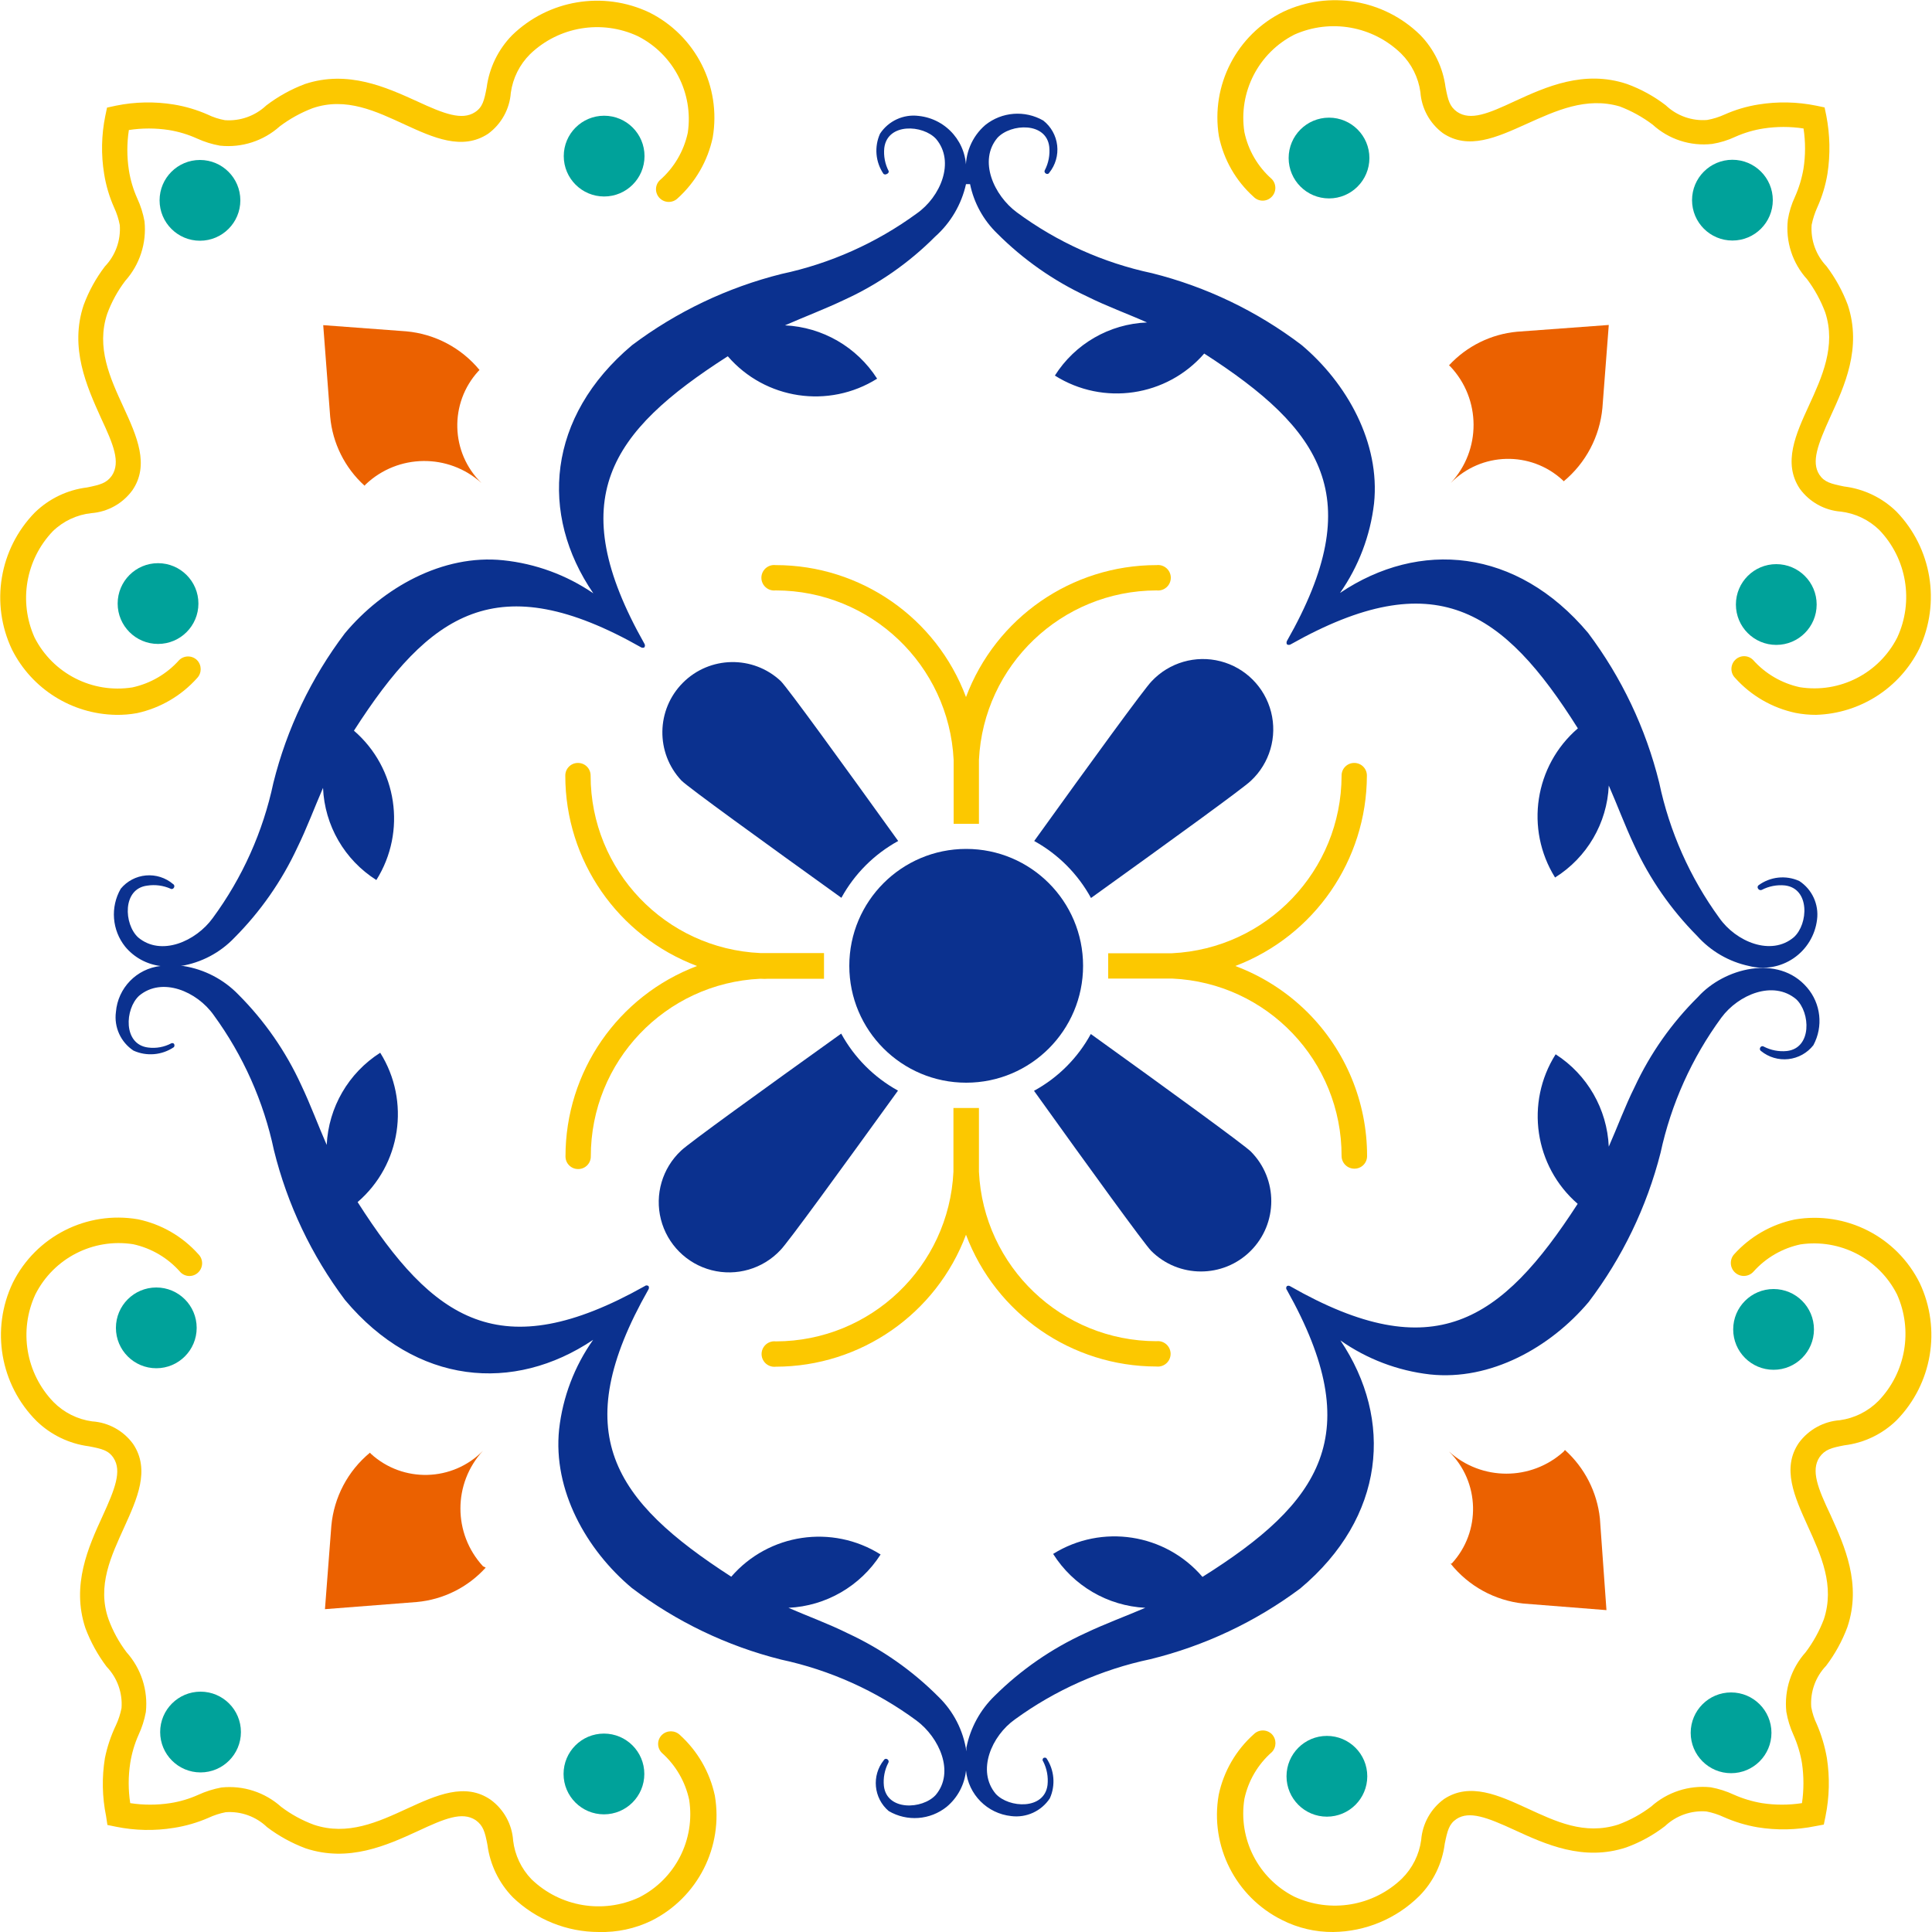
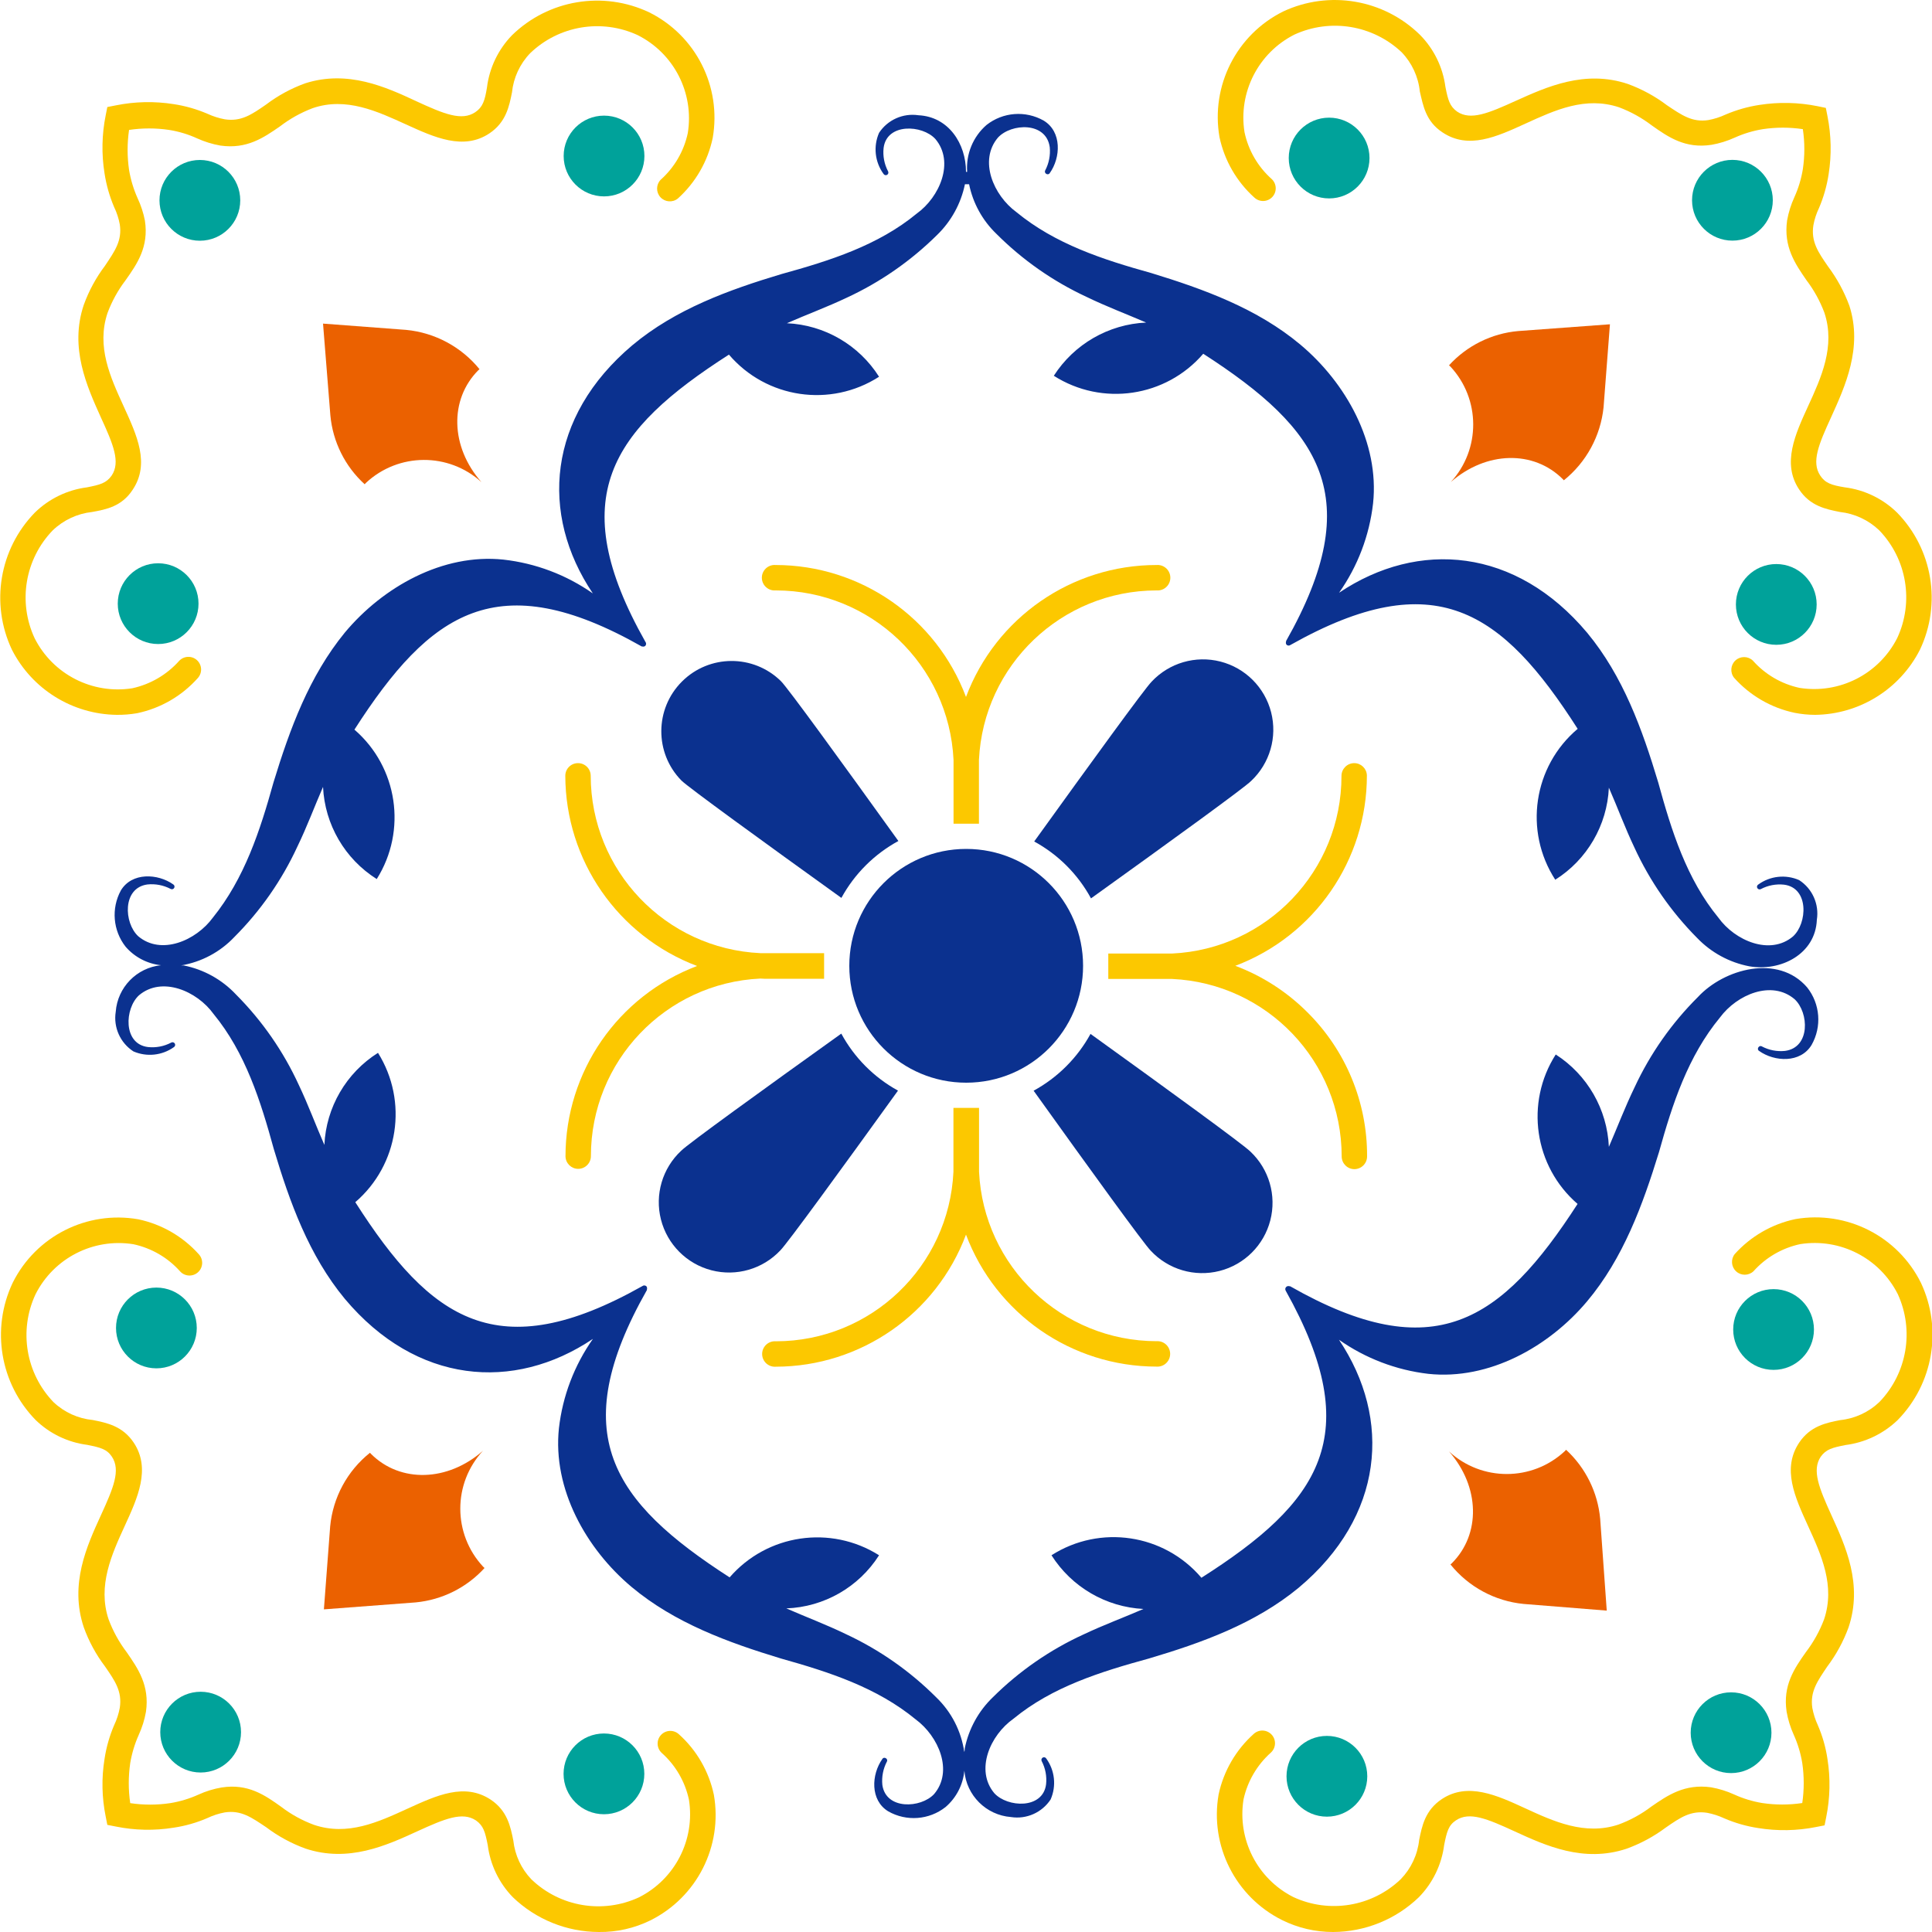
- <svg xmlns="http://www.w3.org/2000/svg" width="100" height="100" viewBox="0 0 100 100">
-   <path d="M46.49,43.53c-2.94-4.09-5.72-7.92-6.08-8.28a3.64,3.64,0,0,0-5.14,5.15c.36.36,4.19,3.13,8.28,6.07A7.42,7.42,0,0,1,46.49,43.53Z" fill="#0b318f" />
-   <circle cx="50.01" cy="49.99" r="6.05" fill="#0b318f" />
-   <path d="M24.92,25s0,0,0,0a4.17,4.17,0,0,1-.16-5.79l.06-.06a5.56,5.56,0,0,0-3.79-2l-4.3-.32.36,4.74a5.48,5.48,0,0,0,1.78,3.57l.06-.07A4.41,4.41,0,0,1,24.92,25Z" fill="#eb6100" />
-   <path d="M75.09,25s0,0,0,0a4.16,4.16,0,0,1,5.79-.15l.06.06a5.61,5.61,0,0,0,2-3.79l.33-4.3-4.75.35A5.49,5.49,0,0,0,75,18.91l.07.06A4.41,4.41,0,0,1,75.09,25Z" fill="#eb6100" />
-   <path d="M75,75.13a0,0,0,1,0,0,0,4.17,4.17,0,0,1,.14,5.8l-.06,0A5.58,5.58,0,0,0,78.85,83l4.3.34-.34-4.75A5.56,5.56,0,0,0,81,75.05l-.06.08A4.42,4.42,0,0,1,75,75.13Z" fill="#eb6100" />
-   <path d="M25,75.09s0,0,0,0a4.18,4.18,0,0,1-5.8.16l-.05-.06a5.56,5.56,0,0,0-2,3.79l-.33,4.31,4.75-.37a5.48,5.48,0,0,0,3.57-1.78L25,81.07A4.41,4.41,0,0,1,25,75.09Z" fill="#eb6100" />
-   <circle cx="10.35" cy="10.37" r="2.09" fill="#00a29a" />
-   <circle cx="8.18" cy="31.24" r="2.09" fill="#00a29a" />
-   <circle cx="31.27" cy="8.08" r="2.09" fill="#00a29a" />
-   <path d="M6,37A6.14,6.14,0,0,1,.62,33.62,6.29,6.29,0,0,1,1.8,26.53a4.69,4.69,0,0,1,2.71-1.3c.68-.14,1-.22,1.28-.61.46-.7.08-1.61-.57-3C4.49,20,3.59,18,4.33,15.79a7.7,7.7,0,0,1,1.1-2,2.8,2.8,0,0,0,.77-2.14,3.78,3.78,0,0,0-.29-.9A7,7,0,0,1,5.39,9a8.31,8.31,0,0,1,.06-3l.09-.43L6,5.47a8.31,8.31,0,0,1,3-.06,7.3,7.3,0,0,1,1.75.52,3.43,3.43,0,0,0,.89.29,2.82,2.82,0,0,0,2.14-.76,7.87,7.87,0,0,1,2-1.11c2.23-.74,4.21.17,5.8.89,1.42.66,2.33,1,3,.57.4-.26.48-.6.61-1.28a4.76,4.76,0,0,1,1.31-2.7A6.31,6.31,0,0,1,33.6.64a6.09,6.09,0,0,1,3.29,6.48,5.9,5.9,0,0,1-1.81,3.14.66.66,0,0,1-.93,0,.65.65,0,0,1,0-.93A4.52,4.52,0,0,0,35.6,6.87a4.81,4.81,0,0,0-2.59-5,5,5,0,0,0-5.57.93,3.49,3.49,0,0,0-1,2,2.89,2.89,0,0,1-1.17,2.12c-1.34.89-2.85.2-4.31-.47S17.92,5,16.18,5.6a6.92,6.92,0,0,0-1.7.94,4,4,0,0,1-3.09,1,4.91,4.91,0,0,1-1.19-.37,5.8,5.8,0,0,0-1.46-.44,6.84,6.84,0,0,0-2.07,0,6.83,6.83,0,0,0,0,2.07,5.71,5.71,0,0,0,.43,1.46,4.84,4.84,0,0,1,.38,1.2,4,4,0,0,1-1,3.08,6.59,6.59,0,0,0-.93,1.7c-.58,1.74.14,3.31.84,4.83s1.36,3,.46,4.31a2.9,2.9,0,0,1-2.12,1.18,3.39,3.39,0,0,0-2,.94A5,5,0,0,0,1.79,33a4.83,4.83,0,0,0,5.06,2.58,4.52,4.52,0,0,0,2.42-1.41.66.66,0,0,1,.93,0,.67.67,0,0,1,0,.93A5.84,5.84,0,0,1,7.1,36.91,5.44,5.44,0,0,1,6,37Z" fill="#fcc800" />
-   <circle cx="89.67" cy="10.36" r="2.09" fill="#00a29a" />
-   <circle cx="68.79" cy="8.18" r="2.09" fill="#00a29a" />
-   <circle cx="91.94" cy="31.29" r="2.09" fill="#00a29a" />
-   <path d="M94,37a5.44,5.44,0,0,1-1.06-.1,5.83,5.83,0,0,1-3.13-1.81.66.66,0,0,1,0-.93.65.65,0,0,1,.93,0,4.52,4.52,0,0,0,2.42,1.41A4.81,4.81,0,0,0,98.2,33a5,5,0,0,0-.93-5.57,3.43,3.43,0,0,0-2-.95,2.9,2.9,0,0,1-2.11-1.18c-.9-1.34-.2-2.85.47-4.31s1.42-3.09.84-4.83a6.9,6.9,0,0,0-.93-1.7,3.92,3.92,0,0,1-1-3.09,4.51,4.51,0,0,1,.37-1.19,6.1,6.1,0,0,0,.44-1.46,6.83,6.83,0,0,0,0-2.07,6.83,6.83,0,0,0-2.07,0,5.71,5.71,0,0,0-1.46.43,4.47,4.47,0,0,1-1.2.37,3.91,3.91,0,0,1-3.08-1,6.92,6.92,0,0,0-1.7-.94C82.1,5,80.53,5.73,79,6.42s-3,1.36-4.32.47a2.9,2.9,0,0,1-1.16-2.12,3.49,3.49,0,0,0-1-2A5,5,0,0,0,67,1.79a4.83,4.83,0,0,0-2.59,5.05,4.46,4.46,0,0,0,1.41,2.42.66.66,0,0,1,0,.93.65.65,0,0,1-.93,0,5.76,5.76,0,0,1-1.8-3.14A6.09,6.09,0,0,1,66.42.61a6.3,6.3,0,0,1,7.09,1.2,4.76,4.76,0,0,1,1.31,2.7c.13.68.21,1,.6,1.28.7.47,1.61.09,3-.56,1.59-.73,3.57-1.63,5.8-.88a7.51,7.51,0,0,1,2,1.1,2.79,2.79,0,0,0,2.14.76,3.75,3.75,0,0,0,.9-.28,7,7,0,0,1,1.75-.52,8.31,8.31,0,0,1,3,.06l.43.09.09.43a8.79,8.79,0,0,1,.06,3,7,7,0,0,1-.53,1.75,4.29,4.29,0,0,0-.29.9,2.81,2.81,0,0,0,.77,2.14,8,8,0,0,1,1.1,2c.74,2.23-.17,4.2-.9,5.79-.65,1.43-1,2.34-.57,3,.26.39.6.47,1.28.61a4.69,4.69,0,0,1,2.71,1.3,6.34,6.34,0,0,1,1.18,7.1A6.17,6.17,0,0,1,94,37Z" fill="#fcc800" />
-   <circle cx="89.6" cy="89.69" r="2.09" fill="#00a29a" />
-   <circle cx="91.8" cy="68.81" r="2.09" fill="#00a29a" />
-   <circle cx="68.68" cy="91.94" r="2.09" fill="#00a29a" />
-   <path d="M69,100a5.74,5.74,0,0,1-2.64-.62,6.07,6.07,0,0,1-3.28-6.48,5.81,5.81,0,0,1,1.82-3.14.66.66,0,0,1,.93,0,.67.67,0,0,1,0,.93,4.46,4.46,0,0,0-1.42,2.42,4.82,4.82,0,0,0,2.58,5.06,5,5,0,0,0,5.57-.93,3.47,3.47,0,0,0,1-2,2.9,2.9,0,0,1,1.18-2.12c1.34-.89,2.85-.19,4.31.48S82,95,83.76,94.44a6.59,6.59,0,0,0,1.7-.93,4,4,0,0,1,3.09-1,4.9,4.9,0,0,1,1.19.38,6.1,6.1,0,0,0,1.46.44,6.83,6.83,0,0,0,2.07,0,7.18,7.18,0,0,0,0-2.07,6.1,6.1,0,0,0-.44-1.46,4.86,4.86,0,0,1-.37-1.2,4,4,0,0,1,1-3.08,6.92,6.92,0,0,0,.94-1.7c.58-1.74-.14-3.31-.83-4.83s-1.36-3-.46-4.31a2.89,2.89,0,0,1,2.12-1.17,3.49,3.49,0,0,0,2-1A5,5,0,0,0,98.19,67a4.81,4.81,0,0,0-5-2.59,4.51,4.51,0,0,0-2.43,1.41.66.66,0,1,1-1-.9,5.82,5.82,0,0,1,3.14-1.8,6.08,6.08,0,0,1,6.47,3.3,6.31,6.31,0,0,1-1.2,7.09,4.67,4.67,0,0,1-2.71,1.3c-.68.13-1,.22-1.28.61-.46.69-.09,1.61.57,3,.72,1.59,1.62,3.57.87,5.8a7.87,7.87,0,0,1-1.1,2,2.79,2.79,0,0,0-.77,2.14,3.43,3.43,0,0,0,.29.89,7.79,7.79,0,0,1,.52,1.75,8.55,8.55,0,0,1-.07,3l-.09.44-.43.08a8.31,8.31,0,0,1-3,.06,7.39,7.39,0,0,1-1.75-.53,3.78,3.78,0,0,0-.9-.29,2.8,2.8,0,0,0-2.14.76,7.43,7.43,0,0,1-2,1.1c-2.23.74-4.2-.17-5.79-.9-1.43-.66-2.34-1-3-.57-.39.26-.47.6-.61,1.28a4.69,4.69,0,0,1-1.31,2.7A6.44,6.44,0,0,1,69,100Z" fill="#fcc800" />
-   <circle cx="10.38" cy="89.65" r="2.09" fill="#00a29a" />
-   <circle cx="31.26" cy="91.82" r="2.09" fill="#00a29a" />
-   <circle cx="8.09" cy="68.73" r="2.09" fill="#00a29a" />
-   <path d="M31,100a6.42,6.42,0,0,1-4.46-1.8,4.78,4.78,0,0,1-1.31-2.71c-.13-.68-.22-1-.61-1.28-.7-.46-1.61-.08-3,.57-1.59.73-3.57,1.63-5.8.89a7.87,7.87,0,0,1-2-1.1,2.79,2.79,0,0,0-2.14-.77,3.85,3.85,0,0,0-.89.29A7.3,7.3,0,0,1,9,94.61a8.31,8.31,0,0,1-3-.06l-.44-.09L5.49,94a8.31,8.31,0,0,1-.06-3A7.3,7.3,0,0,1,6,89.3a3.85,3.85,0,0,0,.29-.89,2.79,2.79,0,0,0-.77-2.14,8,8,0,0,1-1.1-2c-.74-2.23.16-4.21.89-5.8.65-1.42,1-2.33.57-3-.26-.4-.6-.48-1.28-.61a4.78,4.78,0,0,1-2.71-1.31A6.29,6.29,0,0,1,.66,66.4a6.09,6.09,0,0,1,6.48-3.29,5.77,5.77,0,0,1,3.13,1.81.66.66,0,0,1,0,.93.65.65,0,0,1-.93,0A4.52,4.52,0,0,0,6.89,64.4,4.83,4.83,0,0,0,1.83,67a5,5,0,0,0,.94,5.57,3.47,3.47,0,0,0,2,1,2.85,2.85,0,0,1,2.12,1.17c.9,1.34.2,2.85-.46,4.31S5,82.08,5.62,83.82a6.59,6.59,0,0,0,.93,1.7,4,4,0,0,1,1,3.09,4.9,4.9,0,0,1-.38,1.19,5.84,5.84,0,0,0-.43,1.46,6.84,6.84,0,0,0,0,2.07,6.84,6.84,0,0,0,2.07,0,5.62,5.62,0,0,0,1.45-.43,5.13,5.13,0,0,1,1.2-.38,4,4,0,0,1,3.09,1,6.59,6.59,0,0,0,1.7.93c1.74.58,3.31-.14,4.83-.84s3-1.36,4.31-.46a2.85,2.85,0,0,1,1.17,2.12,3.47,3.47,0,0,0,.95,2,5,5,0,0,0,5.57.94,4.83,4.83,0,0,0,2.59-5.06,4.52,4.52,0,0,0-1.41-2.42.65.65,0,0,1,0-.93.67.67,0,0,1,.93,0,5.9,5.9,0,0,1,1.81,3.14,6.09,6.09,0,0,1-3.29,6.48A5.86,5.86,0,0,1,31,100Z" fill="#fcc800" />
-   <path d="M56.47,46.48c4.09-2.94,7.93-5.72,8.28-6.07a3.64,3.64,0,1,0-5.14-5.15c-.36.36-3.14,4.18-6.08,8.27A7.45,7.45,0,0,1,56.47,46.48Z" fill="#0b318f" />
-   <path d="M53.52,56.46c2.93,4.09,5.71,7.92,6.06,8.28a3.64,3.64,0,0,0,5.16-5.14c-.36-.35-4.19-3.14-8.28-6.08A7.36,7.36,0,0,1,53.52,56.46Z" fill="#0b318f" />
-   <path d="M43.54,53.5c-4.09,2.93-7.93,5.7-8.29,6.06a3.64,3.64,0,1,0,5.14,5.15c.36-.35,3.14-4.18,6.09-8.26A7.45,7.45,0,0,1,43.54,53.5Z" fill="#0b318f" />
-   <path d="M40.16,30.56a9.23,9.23,0,0,1,9.2,8.77c0,.15,0,.29,0,.43v2.88h1.31V40.42h0v-.66c0-.14,0-.28,0-.43a9.22,9.22,0,0,1,9.19-8.77.66.66,0,1,0,0-1.31A10.53,10.53,0,0,0,50,36.08a10.51,10.51,0,0,0-9.85-6.83.66.66,0,1,0,0,1.31Z" fill="#fcc800" />
-   <path d="M67.68,52.4A10.54,10.54,0,0,0,63.94,50a10.57,10.57,0,0,0,6.81-9.85.65.65,0,0,0-.66-.66h0a.65.65,0,0,0-.65.66,9.22,9.22,0,0,1-8.78,9.19h-3.3v1.31h3.31a9.18,9.18,0,0,1,8.77,9.19.66.66,0,0,0,.66.65h0a.65.65,0,0,0,.66-.65A10.49,10.49,0,0,0,67.68,52.4Z" fill="#fcc800" />
-   <path d="M59.86,69.42h0a9.21,9.21,0,0,1-9.19-8.77c0-.14,0-.29,0-.43V57.35H49.35v2.21h0v.66c0,.14,0,.29,0,.43a9.22,9.22,0,0,1-9.19,8.78.66.66,0,1,0,0,1.31h0A10.53,10.53,0,0,0,50,63.91a10.54,10.54,0,0,0,9.85,6.82h0a.66.66,0,1,0,0-1.31Z" fill="#fcc800" />
-   <path d="M39.78,50.66h2.87V49.33h-3.3a9.2,9.2,0,0,1-8.78-9.19.65.65,0,0,0-.65-.65h0a.65.65,0,0,0-.66.66A10.52,10.52,0,0,0,36.08,50a10.53,10.53,0,0,0-6.81,9.86.65.65,0,0,0,.65.65h0a.65.65,0,0,0,.66-.65,9.2,9.2,0,0,1,8.77-9.2A3.12,3.12,0,0,0,39.78,50.66Z" fill="#fcc800" />
-   <path d="M93.53,51.11c-1.49-1.74-4.3-1-5.64.49a16.12,16.12,0,0,0-3.28,4.66c-.5,1-.89,2.07-1.34,3.09a6,6,0,0,0-2.75-4.78,6,6,0,0,0,1.14,7.74c-3.94,6.09-7.45,8.51-14.89,4.26h0a.16.16,0,0,0-.16,0h0l0,0a.15.15,0,0,0,0,.2c4.19,7.47,1.76,11-4.37,14.85a6,6,0,0,0-7.73-1.19,6,6,0,0,0,4.77,2.79c-1,.43-2.07.82-3.1,1.31a16.27,16.27,0,0,0-4.69,3.24,5.13,5.13,0,0,0-1.47,2.69c0,.07,0,.13,0,.19a4.93,4.93,0,0,0-1.45-2.83,16.27,16.27,0,0,0-4.67-3.27c-1-.5-2.08-.89-3.09-1.33a6,6,0,0,0,4.77-2.76h0a6,6,0,0,0-7.73,1.15c-6.1-3.94-8.52-7.43-4.28-14.88a0,0,0,0,1,0,0h0a.18.18,0,0,0,0-.16l0,0h0a.15.15,0,0,0-.2,0c-7.48,4.2-10.95,1.77-14.86-4.35a6,6,0,0,0,1.17-7.73,6,6,0,0,0-2.77,4.77c-.44-1-.83-2.07-1.32-3.1a16.12,16.12,0,0,0-3.25-4.68A5.06,5.06,0,0,0,9.49,50H9.36a4.92,4.92,0,0,0,2.77-1.46,16.44,16.44,0,0,0,3.26-4.67c.49-1,.89-2.08,1.33-3.09a5.94,5.94,0,0,0,2.76,4.77,6,6,0,0,0-1.16-7.73c3.92-6.11,7.42-8.54,14.87-4.31h0a.18.18,0,0,0,.16,0l0,0h0a.17.17,0,0,0,0-.2c-4.22-7.47-1.8-10.95,4.32-14.87a6,6,0,0,0,7.73,1.16,6,6,0,0,0-4.77-2.76c1-.44,2.06-.84,3.09-1.33a16,16,0,0,0,4.68-3.26A5.13,5.13,0,0,0,50,9.53l.21,0a4.93,4.93,0,0,0,1.4,2.55,16.27,16.27,0,0,0,4.67,3.27c1,.5,2.08.89,3.09,1.34a5.92,5.92,0,0,0-4.77,2.75,6,6,0,0,0,7.73-1.14c6.1,3.93,8.52,7.43,4.28,14.88,0,0,0,0,0,0h0a.2.2,0,0,0,0,.17h0v0a.18.18,0,0,0,.2,0c7.47-4.21,11-1.78,14.86,4.35a6,6,0,0,0-1.18,7.72,5.93,5.93,0,0,0,2.78-4.76c.44,1,.83,2.06,1.32,3.1a16.39,16.39,0,0,0,3.25,4.68A5,5,0,0,0,90.53,50a2.83,2.83,0,0,0,3.52-2.4,2.07,2.07,0,0,0-.92-2,2.1,2.1,0,0,0-2.12.23A.13.13,0,0,0,91,46a.15.15,0,0,0,.19.06,2.14,2.14,0,0,1,1.2-.23c1.3.16,1.21,2,.46,2.68-1.18,1-3,.23-3.86-1a18.29,18.29,0,0,1-3.11-7,21.48,21.48,0,0,0-3.68-7.75c-3.7-4.4-8.73-4.83-12.84-2.07a10.12,10.12,0,0,0,1.76-4.63c.33-3.14-1.41-6.24-3.76-8.21a21.37,21.37,0,0,0-7.73-3.71,18.1,18.1,0,0,1-7-3.15c-1.19-.88-2-2.68-1-3.86.69-.74,2.53-.83,2.68.47a2.16,2.16,0,0,1-.23,1.21c-.08.14.15.28.23.13A1.91,1.91,0,0,0,54,6.24a2.67,2.67,0,0,0-3,.23,2.9,2.9,0,0,0-1,2.42H50A2.74,2.74,0,0,0,47.55,6a2.08,2.08,0,0,0-2,.92A2.14,2.14,0,0,0,45.73,9a.15.15,0,0,0,.18,0A.13.13,0,0,0,46,8.86a2.14,2.14,0,0,1-.23-1.2c.16-1.31,2-1.21,2.68-.47,1,1.18.23,3-1,3.86a18.32,18.32,0,0,1-7,3.13,21.62,21.62,0,0,0-7.74,3.69c-4.39,3.7-4.81,8.74-2,12.84A10.11,10.11,0,0,0,26.05,29c-3.14-.33-6.24,1.43-8.2,3.78a21.4,21.4,0,0,0-3.7,7.74,18.15,18.15,0,0,1-3.14,7c-.87,1.2-2.67,2-3.86,1-.74-.68-.83-2.52.47-2.68A2.16,2.16,0,0,1,8.83,46c.14.08.28-.15.13-.24A1.91,1.91,0,0,0,6.25,46a2.67,2.67,0,0,0,.23,3,2.82,2.82,0,0,0,1.83,1A2.61,2.61,0,0,0,6,52.38a2.07,2.07,0,0,0,.91,2A2.15,2.15,0,0,0,9,54.2a.15.15,0,0,0,0-.18A.13.13,0,0,0,8.87,54a2,2,0,0,1-1.2.22c-1.31-.16-1.21-2-.47-2.68,1.19-1,3-.22,3.86,1a18.26,18.26,0,0,1,3.12,7,21.48,21.48,0,0,0,3.68,7.75c3.69,4.4,8.73,4.82,12.84,2.06a9.94,9.94,0,0,0-1.76,4.63c-.33,3.15,1.41,6.24,3.76,8.21a21.37,21.37,0,0,0,7.73,3.71,18.25,18.25,0,0,1,7,3.15c1.19.88,2,2.68,1,3.86-.69.75-2.53.83-2.68-.47a2.14,2.14,0,0,1,.23-1.2c.08-.15-.14-.29-.23-.14A1.9,1.9,0,0,0,46,93.74a2.65,2.65,0,0,0,3-.22,2.82,2.82,0,0,0,1-1.88A2.63,2.63,0,0,0,52.34,94a2.08,2.08,0,0,0,2-.92A2.15,2.15,0,0,0,54.16,91,.14.14,0,0,0,54,91a.13.13,0,0,0,0,.18,2.18,2.18,0,0,1,.22,1.21c-.16,1.3-2,1.2-2.68.46-1-1.19-.22-3,1-3.86a18.35,18.35,0,0,1,7-3.11,21.57,21.57,0,0,0,7.76-3.66c4.4-3.69,4.84-8.73,2.08-12.84a10.05,10.05,0,0,0,4.63,1.76c3.14.34,6.24-1.4,8.22-3.75a21.59,21.59,0,0,0,3.72-7.72,18.4,18.4,0,0,1,3.15-7c.88-1.19,2.68-1.95,3.87-.95.74.69.82,2.53-.48,2.68a2.14,2.14,0,0,1-1.2-.23c-.15-.09-.28.14-.14.23a1.91,1.91,0,0,0,2.71-.3A2.65,2.65,0,0,0,93.53,51.11Z" fill="#0b318f" />
+ <svg xmlns="http://www.w3.org/2000/svg" width="200" height="200" viewBox="0 0 200 200">
+   <path d="M93,87.06c-5.88-8.18-11.44-15.84-12.16-16.55A7.28,7.28,0,0,0,70.54,80.8c.72.71,8.38,6.27,16.56,12.15A14.77,14.77,0,0,1,93,87.06Z" fill="#0b318f" />
+   <circle cx="100.02" cy="99.98" r="12.1" fill="#0b318f" />
+   <path d="M49.84,49.91s0,0,0,0c-3.22-3.65-3.34-8.56-.32-11.59l.12-.1a11.17,11.17,0,0,0-7.59-4.07l-8.61-.65L34.2,43a11,11,0,0,0,3.55,7.13s.09-.1.14-.15A8.82,8.82,0,0,1,49.84,49.91Z" fill="#eb6100" />
+   <path d="M150.19,49.9a0,0,0,1,0,0,0c3.66-3.21,8.57-3.32,11.59-.3a1.31,1.31,0,0,0,.11.12A11.17,11.17,0,0,0,166,42.17l.66-8.6-9.49.7A11,11,0,0,0,150,37.82l.15.13A8.81,8.81,0,0,1,150.19,49.9Z" fill="#eb6100" />
+   <path d="M150,150.25a0,0,0,0,0,0,0c3.21,3.66,3.31,8.58.28,11.59l-.13.11a11.11,11.11,0,0,0,7.58,4.09l8.6.69-.68-9.5a11.09,11.09,0,0,0-3.53-7.15l-.14.15A8.81,8.81,0,0,1,150,150.25Z" fill="#eb6100" />
+   <path d="M50,150.18a0,0,0,0,0,0,0c-3.65,3.22-8.57,3.35-11.59.33a1.31,1.31,0,0,0-.11-.12A11.09,11.09,0,0,0,34.18,158l-.65,8.6,9.5-.72a11.06,11.06,0,0,0,7.13-3.56l-.15-.14A8.82,8.82,0,0,1,50,150.18Z" fill="#eb6100" />
+   <circle cx="20.69" cy="20.74" r="4.18" fill="#00a29a" />
+   <circle cx="16.37" cy="62.49" r="4.18" fill="#00a29a" />
+   <circle cx="62.53" cy="16.15" r="4.18" fill="#00a29a" />
+   <path d="M12.09,74A12.35,12.35,0,0,1,1.23,67.25,12.62,12.62,0,0,1,3.61,53.06,9.45,9.45,0,0,1,9,50.45c1.36-.27,2-.43,2.56-1.22.93-1.4.17-3.22-1.14-6.07C9,40,7.18,36,8.67,31.57a15.44,15.44,0,0,1,2.2-4.06c1-1.5,1.79-2.59,1.53-4.28a7,7,0,0,0-.58-1.78,14.56,14.56,0,0,1-1-3.51,16.86,16.86,0,0,1,.12-6l.17-.86.87-.17a16.86,16.86,0,0,1,6-.13,14.24,14.24,0,0,1,3.5,1,7.59,7.59,0,0,0,1.79.57c1.69.26,2.78-.49,4.28-1.53a15.28,15.28,0,0,1,4.06-2.2C36,7.22,39.94,9,43.12,10.49c2.85,1.31,4.67,2.06,6.07,1.13.78-.52,1-1.2,1.22-2.56A9.45,9.45,0,0,1,53,3.65,12.61,12.61,0,0,1,67.21,1.28a12.18,12.18,0,0,1,6.57,13,11.67,11.67,0,0,1-3.62,6.28,1.32,1.32,0,0,1-1.78-1.94,9,9,0,0,0,2.82-4.84A9.63,9.63,0,0,0,66,3.63,10,10,0,0,0,54.88,5.51,6.86,6.86,0,0,0,53,9.57c-.29,1.45-.62,3.09-2.34,4.24-2.69,1.79-5.71.4-8.63-.93S35.83,10,32.36,11.2A13.26,13.26,0,0,0,29,13.07c-1.7,1.18-3.45,2.39-6.18,2a10,10,0,0,1-2.4-.74,11.25,11.25,0,0,0-2.91-.88,14.06,14.06,0,0,0-4.15,0,14.34,14.34,0,0,0,0,4.14,12.05,12.05,0,0,0,.88,2.92A9.89,9.89,0,0,1,15,22.83c.42,2.73-.8,4.48-2,6.18a13.26,13.26,0,0,0-1.87,3.39c-1.16,3.48.28,6.62,1.67,9.66s2.73,5.94.94,8.63C12.62,52.42,11,52.74,9.53,53a7,7,0,0,0-4.07,1.9A10,10,0,0,0,3.59,66.08a9.65,9.65,0,0,0,10.1,5.17,9.1,9.1,0,0,0,4.85-2.83,1.31,1.31,0,1,1,1.93,1.78,11.58,11.58,0,0,1-6.27,3.63A11.59,11.59,0,0,1,12.09,74Z" fill="#fcc800" />
+   <circle cx="179.34" cy="20.73" r="4.18" fill="#00a29a" />
+   <circle cx="137.59" cy="16.36" r="4.18" fill="#00a29a" />
+   <circle cx="183.88" cy="62.57" r="4.18" fill="#00a29a" />
+   <path d="M187.91,74a11,11,0,0,1-2.13-.21,11.62,11.62,0,0,1-6.27-3.63,1.32,1.32,0,0,1,1.94-1.78,9,9,0,0,0,4.84,2.83,9.64,9.64,0,0,0,10.11-5.16,10,10,0,0,0-1.86-11.15,7,7,0,0,0-4.07-1.9c-1.45-.29-3.09-.61-4.23-2.34-1.79-2.69-.4-5.71.94-8.63s2.84-6.18,1.68-9.66A13.26,13.26,0,0,0,187,29c-1.17-1.7-2.38-3.45-2-6.18a10,10,0,0,1,.75-2.4,11.53,11.53,0,0,0,.88-2.91,14,14,0,0,0,0-4.14,14,14,0,0,0-4.14,0,11.62,11.62,0,0,0-2.92.88,9.91,9.91,0,0,1-2.39.74c-2.73.42-4.48-.8-6.18-2a13.28,13.28,0,0,0-3.39-1.88c-3.48-1.16-6.62.28-9.66,1.67s-5.94,2.72-8.63.92c-1.73-1.14-2-2.78-2.34-4.23a6.88,6.88,0,0,0-1.89-4.07A10.06,10.06,0,0,0,134,3.58a9.63,9.63,0,0,0-5.17,10.1,9,9,0,0,0,2.81,4.85,1.31,1.31,0,1,1-1.78,1.93,11.67,11.67,0,0,1-3.62-6.27,12.2,12.2,0,0,1,6.59-13A12.6,12.6,0,0,1,147,3.61,9.41,9.41,0,0,1,149.63,9c.27,1.36.44,2,1.22,2.56,1.4.93,3.22.17,6.08-1.13C160.1,9,164.06,7.2,168.51,8.69a15.57,15.57,0,0,1,4.06,2.21c1.5,1,2.59,1.79,4.28,1.53a7.38,7.38,0,0,0,1.78-.57,14.49,14.49,0,0,1,3.51-1,17.09,17.09,0,0,1,6,.13l.87.18.17.86a17.09,17.09,0,0,1,.12,6,14.49,14.49,0,0,1-1,3.51,7,7,0,0,0-.58,1.78c-.26,1.69.49,2.78,1.53,4.28a16,16,0,0,1,2.2,4.06C192.84,36,191,40,189.57,43.16c-1.31,2.85-2.07,4.67-1.14,6.07.52.79,1.19,1,2.55,1.22a9.42,9.42,0,0,1,5.41,2.62,12.59,12.59,0,0,1,2.36,14.19A12.33,12.33,0,0,1,187.91,74Z" fill="#fcc800" />
+   <circle cx="179.2" cy="179.37" r="4.18" fill="#00a29a" />
+   <circle cx="183.6" cy="137.63" r="4.18" fill="#00a29a" />
+   <circle cx="137.36" cy="183.88" r="4.18" fill="#00a29a" />
+   <path d="M138,200a11.81,11.81,0,0,1-5.29-1.24,12.2,12.2,0,0,1-6.56-13,11.69,11.69,0,0,1,3.64-6.27,1.31,1.31,0,0,1,1.77,1.94,9.1,9.1,0,0,0-2.83,4.84,9.63,9.63,0,0,0,5.15,10.11A10,10,0,0,0,145,194.54a6.9,6.9,0,0,0,1.91-4.06c.29-1.45.62-3.09,2.35-4.24,2.69-1.78,5.71-.39,8.62.95s6.18,2.85,9.66,1.69a13,13,0,0,0,3.4-1.86c1.69-1.17,3.45-2.38,6.18-2a9.91,9.91,0,0,1,2.39.74,11.57,11.57,0,0,0,2.92.89,14,14,0,0,0,4.14,0,14.35,14.35,0,0,0,0-4.14,11.75,11.75,0,0,0-.88-2.92,9.91,9.91,0,0,1-.74-2.39c-.41-2.73.8-4.48,2-6.18a13.28,13.28,0,0,0,1.88-3.39c1.16-3.47-.27-6.62-1.66-9.66s-2.71-5.94-.92-8.63c1.15-1.72,2.8-2.05,4.24-2.33a6.91,6.91,0,0,0,4.08-1.89,10.06,10.06,0,0,0,1.89-11.15,9.64,9.64,0,0,0-10.1-5.18,9,9,0,0,0-4.84,2.81,1.32,1.32,0,0,1-1.94-1.78,11.71,11.71,0,0,1,6.28-3.62,12.2,12.2,0,0,1,13,6.61,12.63,12.63,0,0,1-2.4,14.18,9.54,9.54,0,0,1-5.42,2.6c-1.36.27-2,.43-2.56,1.21-.93,1.4-.18,3.22,1.12,6.08,1.45,3.18,3.26,7.13,1.76,11.59a15.74,15.74,0,0,1-2.21,4.06c-1,1.49-1.79,2.58-1.54,4.27a7.59,7.59,0,0,0,.57,1.79,13.85,13.85,0,0,1,1,3.51,16.86,16.86,0,0,1-.13,6l-.17.86-.87.17a16.85,16.85,0,0,1-6,.11,14.24,14.24,0,0,1-3.5-1,7.63,7.63,0,0,0-1.79-.58c-1.69-.26-2.78.49-4.28,1.53a15.73,15.73,0,0,1-4.06,2.19c-4.46,1.48-8.41-.34-11.59-1.8-2.85-1.31-4.67-2.07-6.07-1.14-.78.52-.95,1.19-1.22,2.55a9.47,9.47,0,0,1-2.62,5.41A12.87,12.87,0,0,1,138,200Z" fill="#fcc800" />
+   <circle cx="20.77" cy="179.31" r="4.18" fill="#00a29a" />
+   <circle cx="62.52" cy="183.63" r="4.18" fill="#00a29a" />
+   <circle cx="16.19" cy="137.47" r="4.18" fill="#00a29a" />
+   <path d="M62,200a12.89,12.89,0,0,1-8.91-3.6A9.44,9.44,0,0,1,50.49,191c-.27-1.36-.44-2-1.22-2.55-1.4-.93-3.22-.18-6.08,1.13-3.17,1.45-7.12,3.27-11.58,1.78a15.57,15.57,0,0,1-4.06-2.21c-1.5-1-2.59-1.79-4.28-1.53a7.19,7.19,0,0,0-1.79.58,13.88,13.88,0,0,1-3.5,1,16.62,16.62,0,0,1-6-.12l-.87-.17-.17-.87a16.57,16.57,0,0,1-.12-5.95,14.27,14.27,0,0,1,1-3.51,7.19,7.19,0,0,0,.58-1.79c.26-1.69-.49-2.78-1.53-4.28a15.28,15.28,0,0,1-2.2-4.06c-1.49-4.46.32-8.41,1.77-11.58,1.31-2.86,2.07-4.68,1.14-6.08-.52-.78-1.2-.95-2.56-1.22A9.39,9.39,0,0,1,3.69,147,12.61,12.61,0,0,1,1.31,132.8a12.18,12.18,0,0,1,13-6.58,11.63,11.63,0,0,1,6.27,3.62,1.31,1.31,0,1,1-1.93,1.78,9,9,0,0,0-4.85-2.82A9.64,9.64,0,0,0,3.67,134a10,10,0,0,0,1.87,11.15A6.88,6.88,0,0,0,9.61,147c1.45.29,3.09.62,4.24,2.35,1.78,2.69.4,5.7-.94,8.62s-2.83,6.19-1.67,9.66a13.33,13.33,0,0,0,1.87,3.4c1.17,1.69,2.39,3.44,2,6.17a9.84,9.84,0,0,1-.75,2.4,12.05,12.05,0,0,0-.88,2.92,14.33,14.33,0,0,0,0,4.14,14,14,0,0,0,4.14,0,11.62,11.62,0,0,0,2.92-.88,9.57,9.57,0,0,1,2.4-.74c2.73-.43,4.48.79,6.17,2a13,13,0,0,0,3.4,1.87c3.48,1.17,6.62-.28,9.66-1.67s5.93-2.72,8.63-.94c1.72,1.15,2.05,2.79,2.34,4.24A6.88,6.88,0,0,0,55,194.54a10,10,0,0,0,11.15,1.87,9.63,9.63,0,0,0,5.17-10.1,9,9,0,0,0-2.82-4.85,1.31,1.31,0,1,1,1.78-1.93,11.67,11.67,0,0,1,3.62,6.27,12.18,12.18,0,0,1-6.58,13A11.71,11.71,0,0,1,62,200Z" fill="#fcc800" />
+   <path d="M112.94,93c8.19-5.88,15.85-11.43,16.57-12.15a7.28,7.28,0,1,0-10.29-10.29c-.71.71-6.27,8.37-12.16,16.55A14.69,14.69,0,0,1,112.94,93Z" fill="#0b318f" />
+   <path d="M107,112.91c5.87,8.19,11.42,15.86,12.13,16.57a7.28,7.28,0,1,0,10.31-10.27c-.72-.72-8.37-6.29-16.55-12.18A14.81,14.81,0,0,1,107,112.91Z" fill="#0b318f" />
+   <path d="M87.09,107c-8.2,5.87-15.87,11.41-16.58,12.13a7.28,7.28,0,1,0,10.27,10.31c.72-.72,6.29-8.37,12.18-16.54A14.75,14.75,0,0,1,87.09,107Z" fill="#0b318f" />
+   <path d="M80.33,61.12A18.43,18.43,0,0,1,98.71,78.67c0,.28,0,.57,0,.86v5.74h2.63V80.84h0V79.53c0-.29,0-.58,0-.86a18.43,18.43,0,0,1,18.38-17.55,1.32,1.32,0,1,0,0-2.63A21.06,21.06,0,0,0,100,72.15a21.07,21.07,0,0,0-19.7-13.66,1.32,1.32,0,1,0,0,2.63Z" fill="#fcc800" />
+   <path d="M135.35,104.8a21,21,0,0,0-7.47-4.82A21.06,21.06,0,0,0,141.5,80.27,1.31,1.31,0,0,0,140.19,79h0a1.32,1.32,0,0,0-1.32,1.31,18.4,18.4,0,0,1-17.54,18.4l-.85,0-.67,0h-5.08v2.63h4.43v0h1.32l.85,0a18.4,18.4,0,0,1,17.56,18.38,1.32,1.32,0,0,0,1.32,1.31h0a1.32,1.32,0,0,0,1.31-1.32A20.88,20.88,0,0,0,135.35,104.8Z" fill="#fcc800" />
+   <path d="M119.73,138.84h0a18.43,18.43,0,0,1-18.38-17.54c0-.29,0-.57,0-.86v-5.75H98.7v4.44h0v1.31c0,.29,0,.58,0,.86a18.41,18.41,0,0,1-18.37,17.55,1.32,1.32,0,1,0,0,2.63h0A21.06,21.06,0,0,0,100,127.81a21.08,21.08,0,0,0,19.7,13.66h0a1.32,1.32,0,1,0,0-2.63Z" fill="#fcc800" />
+   <path d="M79.56,101.32l.67,0h5.08V98.67H80.88v0H79.56l-.85,0A18.42,18.42,0,0,1,61.15,80.29,1.31,1.31,0,0,0,59.83,79h0a1.31,1.31,0,0,0-1.31,1.31A21.11,21.11,0,0,0,72.16,100a21.06,21.06,0,0,0-13.62,19.7A1.32,1.32,0,0,0,59.85,121h0a1.32,1.32,0,0,0,1.32-1.32A18.4,18.4,0,0,1,78.71,101.3,8.23,8.23,0,0,0,79.56,101.32Z" fill="#fcc800" />
+   <path d="M187.07,102.21c-3-3.48-8.6-1.92-11.3,1a32.53,32.53,0,0,0-6.55,9.33c-1,2.06-1.79,4.15-2.67,6.18a12,12,0,0,0-5.5-9.56,11.94,11.94,0,0,0,2.26,15.47c-7.88,12.19-14.88,17-29.76,8.52l-.07,0h0a.33.33,0,0,0-.33.07l0,0,0,0a.32.32,0,0,0-.05.4c8.39,15,3.52,21.91-8.73,29.71A11.94,11.94,0,0,0,108.85,161a12,12,0,0,0,9.52,5.56c-2,.87-4.12,1.65-6.19,2.63a32.57,32.57,0,0,0-9.38,6.49A10.14,10.14,0,0,0,99.87,181c0,.12,0,.24-.05.36a9.76,9.76,0,0,0-2.9-5.65,32.74,32.74,0,0,0-9.34-6.54c-2.06-1-4.15-1.78-6.18-2.67A11.89,11.89,0,0,0,91,161h0a12,12,0,0,0-15.47,2.29c-12.19-7.86-17-14.86-8.56-29.75a.64.64,0,0,1,0-.07h0a.33.33,0,0,0-.07-.33s0,0,0,0l0,0a.33.33,0,0,0-.41,0c-14.94,8.41-21.89,3.55-29.71-8.69a12,12,0,0,0,2.35-15.46,11.92,11.92,0,0,0-5.55,9.53c-.88-2-1.66-4.13-2.64-6.19a32.42,32.42,0,0,0-6.5-9.37A10.13,10.13,0,0,0,19,99.94l-.25,0A9.82,9.82,0,0,0,24.26,97a32.53,32.53,0,0,0,6.52-9.35c1-2.06,1.77-4.15,2.66-6.19A11.94,11.94,0,0,0,39,91a12,12,0,0,0-2.31-15.47c7.84-12.21,14.83-17.06,29.74-8.61l.06,0h0a.31.31,0,0,0,.32-.07l0,0,0,0a.32.32,0,0,0,0-.41c-8.43-14.92-3.58-21.89,8.65-29.73A11.94,11.94,0,0,0,91,39a11.94,11.94,0,0,0-9.54-5.54c2-.88,4.12-1.66,6.19-2.64A32.92,32.92,0,0,0,97,24.33a10.18,10.18,0,0,0,2.89-5.26l.43,0a9.83,9.83,0,0,0,2.81,5.12,32.6,32.6,0,0,0,9.34,6.54c2.06,1,4.14,1.78,6.18,2.66a12,12,0,0,0-9.56,5.51,11.94,11.94,0,0,0,15.47-2.28c12.2,7.86,17,14.86,8.57,29.75l0,.07h0a.31.31,0,0,0,.07.32l0,0,0,0a.32.32,0,0,0,.4,0c14.94-8.41,21.89-3.55,29.72,8.69A11.94,11.94,0,0,0,161,91.07a11.92,11.92,0,0,0,5.55-9.53c.88,2,1.66,4.13,2.64,6.19a32.61,32.61,0,0,0,6.5,9.37,10.13,10.13,0,0,0,5.39,2.93c3.26.57,6.86-1.26,7-4.82a4.12,4.12,0,0,0-1.83-4.1,4.27,4.27,0,0,0-4.24.46.27.27,0,0,0-.1.35.27.27,0,0,0,.37.12,4.19,4.19,0,0,1,2.4-.46c2.61.33,2.42,4,.93,5.36-2.37,2-6,.45-7.72-1.94-3.29-4-4.86-9-6.23-14-1.65-5.49-3.63-11-7.36-15.5-7.39-8.8-17.45-9.66-25.68-4.14a20,20,0,0,0,3.52-9.25c.67-6.29-2.82-12.49-7.52-16.43-4.46-3.74-10-5.75-15.46-7.42-5-1.39-9.93-3-13.94-6.3-2.39-1.75-3.92-5.35-1.91-7.72,1.38-1.49,5-1.66,5.36,1a4.27,4.27,0,0,1-.47,2.4c-.16.29.29.57.47.28,1.14-1.6,1.27-4.28-.62-5.43a5.32,5.32,0,0,0-5.93.45,5.87,5.87,0,0,0-2,4.85H100c0-2.9-1.79-5.71-4.93-5.86A4.15,4.15,0,0,0,91,13.75,4.3,4.3,0,0,0,91.46,18a.27.27,0,0,0,.47-.27,4.21,4.21,0,0,1-.46-2.41c.32-2.6,4-2.42,5.36-.93,2,2.37.46,6-1.93,7.72-4,3.3-9,4.88-14,6.26C75.46,30,69.93,32,65.46,35.74c-8.79,7.41-9.62,17.47-4.09,25.69a20,20,0,0,0-9.26-3.5c-6.29-.66-12.48,2.84-16.41,7.55C32,70,30,75.47,28.31,81c-1.39,5-3,9.93-6.28,14-1.75,2.38-5.35,3.92-7.72,1.92-1.49-1.38-1.66-5,.94-5.36a4.23,4.23,0,0,1,2.41.46.27.27,0,0,0,.27-.47c-1.6-1.13-4.28-1.27-5.42.63A5.32,5.32,0,0,0,13,98a5.62,5.62,0,0,0,3.67,1.92,5.24,5.24,0,0,0-4.69,4.82,4.12,4.12,0,0,0,1.83,4.1A4.29,4.29,0,0,0,18,108.4a.27.27,0,0,0-.28-.47,4.19,4.19,0,0,1-2.4.46c-2.61-.32-2.42-4-.93-5.36,2.37-2,6-.45,7.72,1.94,3.29,4,4.87,9,6.24,14,1.64,5.48,3.63,11,7.35,15.49,7.39,8.8,17.46,9.66,25.68,4.14a20,20,0,0,0-3.52,9.25c-.67,6.29,2.82,12.49,7.52,16.43,4.47,3.74,10,5.75,15.47,7.41,5,1.4,9.93,3,13.94,6.3,2.38,1.76,3.92,5.36,1.91,7.73-1.38,1.48-5,1.65-5.36-.95a4.3,4.3,0,0,1,.47-2.41c.16-.29-.3-.56-.47-.27-1.14,1.6-1.28,4.27.61,5.42a5.33,5.33,0,0,0,5.94-.45,5.66,5.66,0,0,0,1.94-3.76,5.25,5.25,0,0,0,4.82,4.8,4.15,4.15,0,0,0,4.11-1.82,4.29,4.29,0,0,0-.46-4.25.27.27,0,0,0-.35-.09.28.28,0,0,0-.12.36,4.21,4.21,0,0,1,.46,2.41c-.33,2.6-4,2.41-5.36.92-2-2.38-.45-6,2-7.72,4-3.29,9-4.85,14-6.22,5.49-1.63,11-3.61,15.51-7.33,8.81-7.38,9.68-17.44,4.17-25.67a20.15,20.15,0,0,0,9.25,3.53c6.29.67,12.49-2.81,16.43-7.5,3.75-4.46,5.77-10,7.45-15.46,1.39-5,3-9.92,6.31-13.93,1.76-2.38,5.36-3.91,7.73-1.89,1.48,1.38,1.65,5-1,5.35a4.2,4.2,0,0,1-2.4-.47c-.29-.16-.57.29-.28.47,1.6,1.14,4.28,1.28,5.43-.61A5.34,5.34,0,0,0,187.07,102.21Z" fill="#0b318f" />
</svg>
